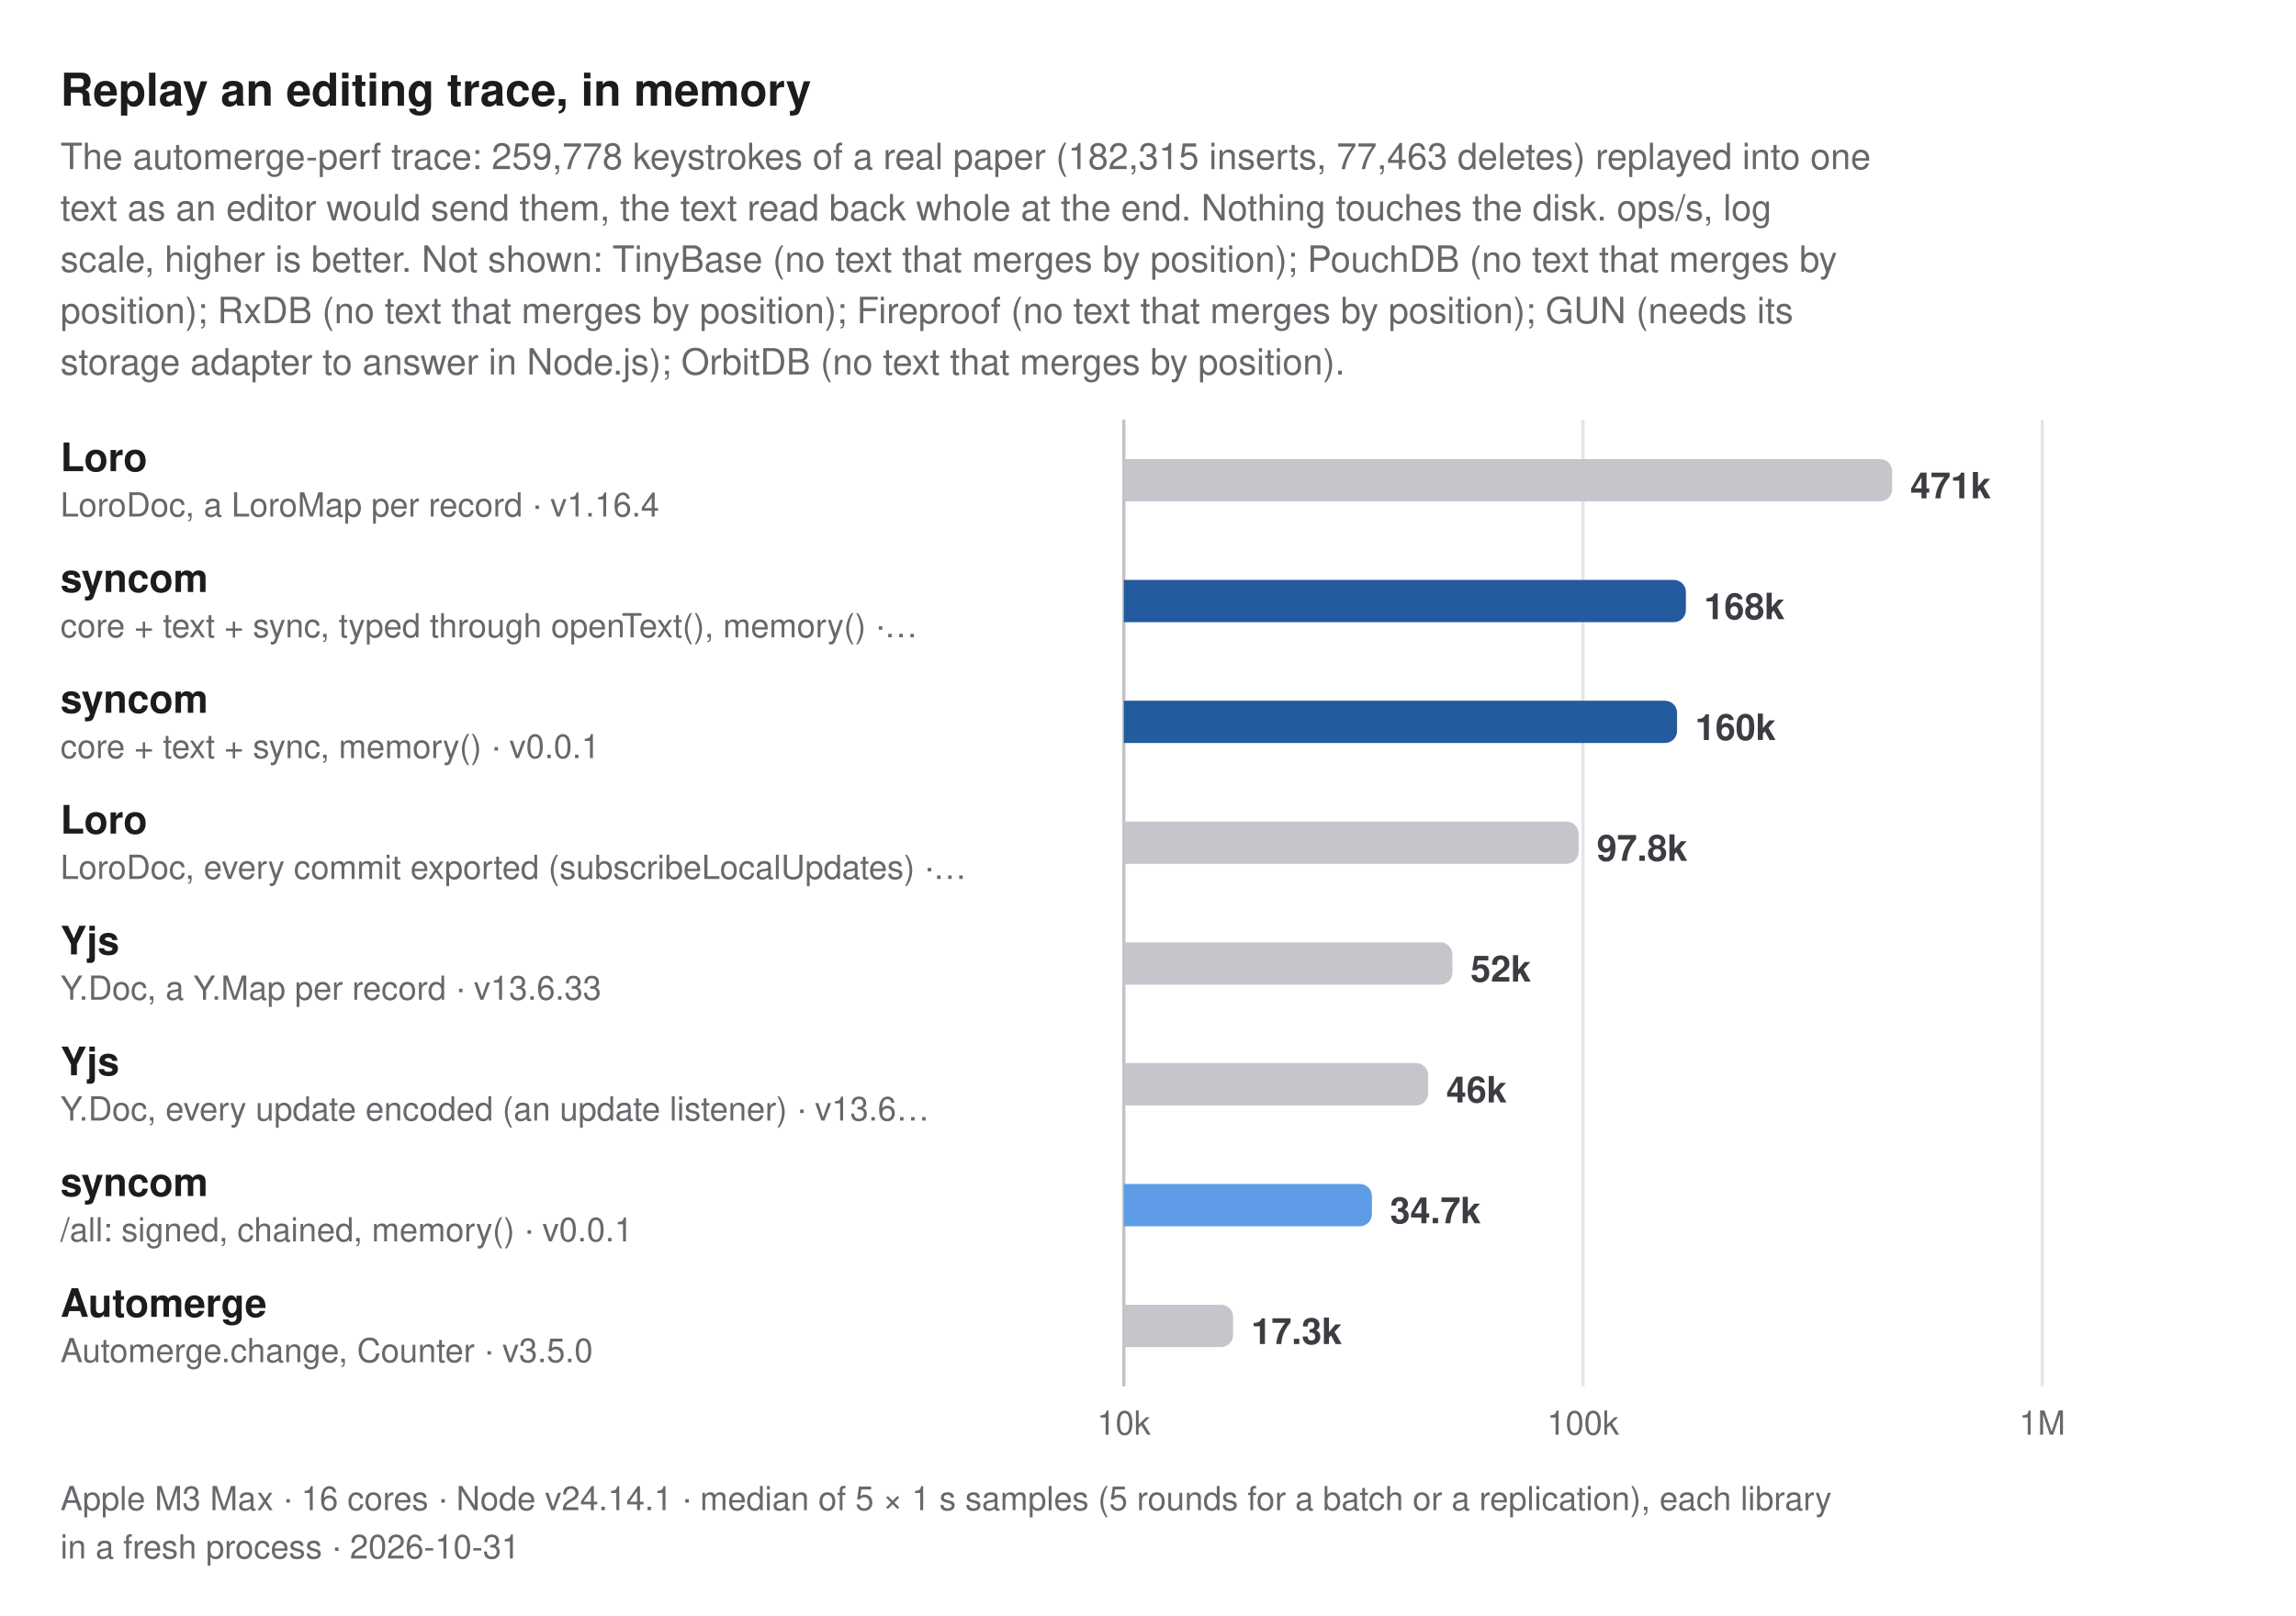
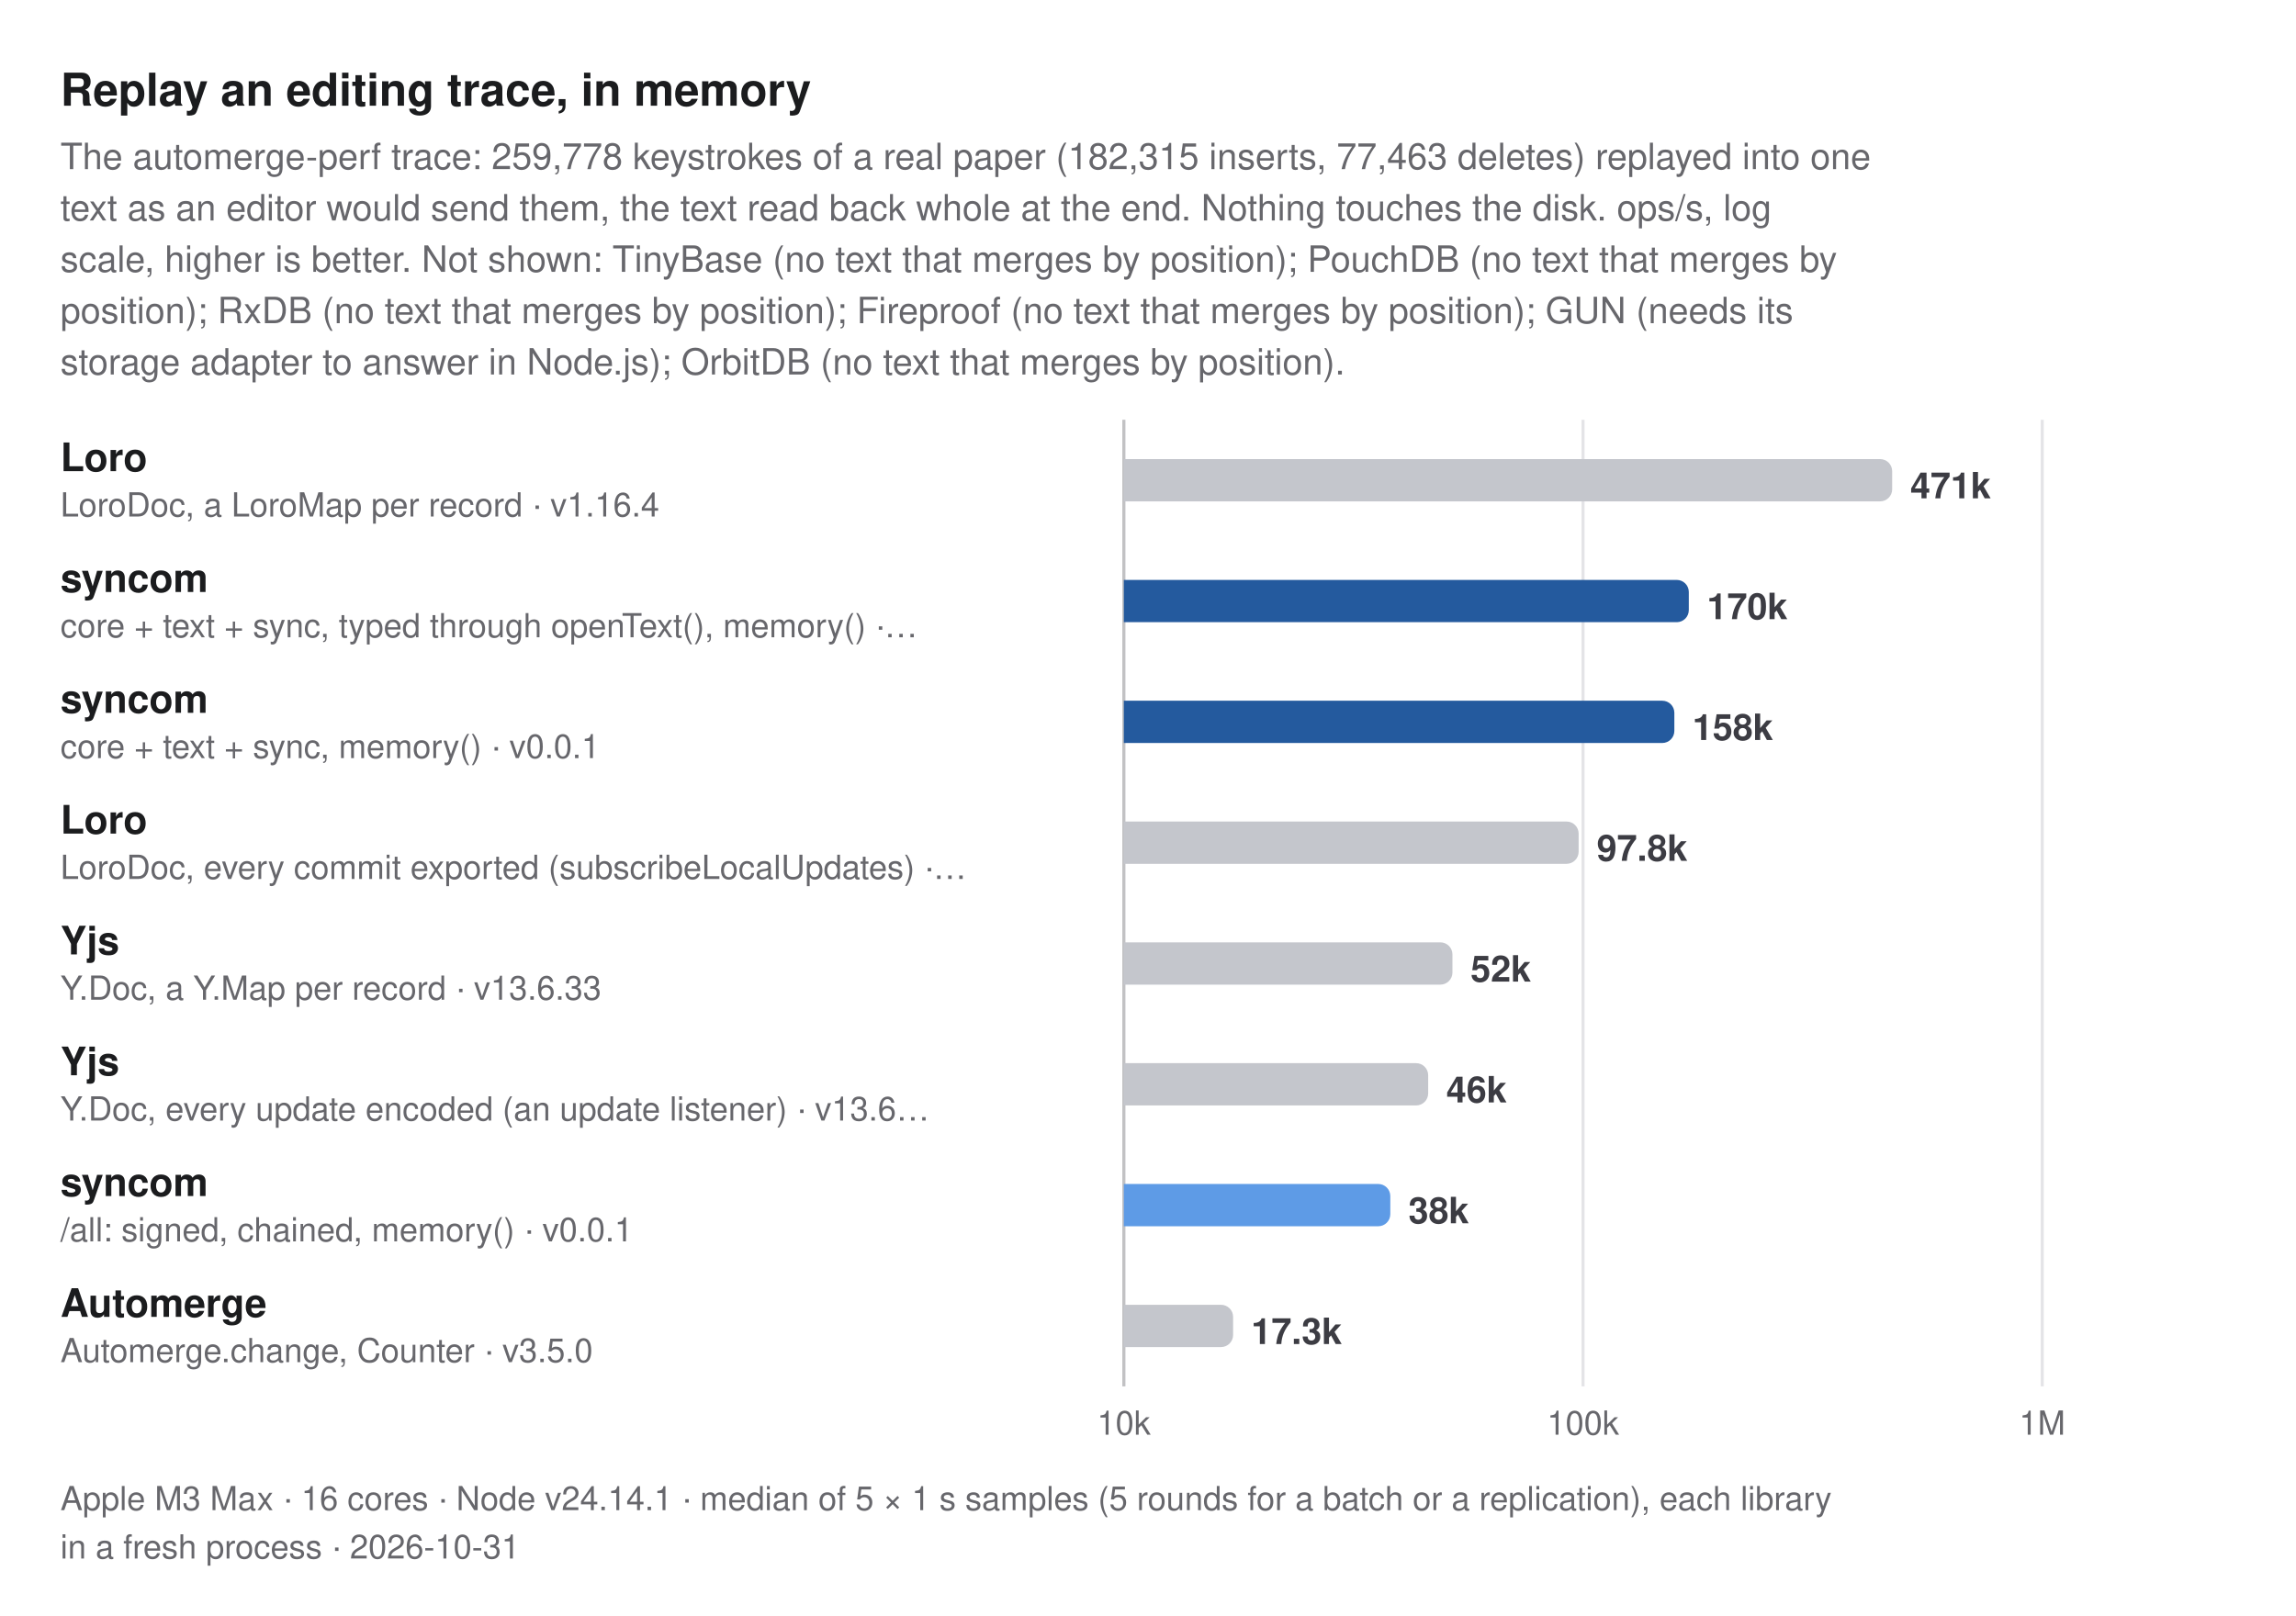
<svg xmlns="http://www.w3.org/2000/svg" width="760" height="535" viewBox="0 0 760 535" role="img" aria-label="Replay an editing trace, in memory. The automerge-perf trace: 259,778 keystrokes of a real paper (182,315 inserts, 77,463 deletes) replayed into one text as an editor would send them, the text read back whole at the end. Nothing touches the disk. ops/s, log scale, higher is better. Not shown: TinyBase (no text that merges by position); PouchDB (no text that merges by position); RxDB (no text that merges by position); Fireproof (no text that merges by position); GUN (needs its storage adapter to answer in Node.js); OrbitDB (no text that merges by position).">
  <style>
  text { font-family: -apple-system, BlinkMacSystemFont, "Segoe UI", Helvetica, Arial, sans-serif; }
  .title { font-size: 15px; font-weight: 700; fill: #1b1c1e; }
  .subtitle, .caption { font-size: 12px; fill: #67676c; }
  .caption { font-size: 11px; }
  .group { font-size: 11px; font-weight: 600; letter-spacing: 0.06em; fill: #67676c; }
  .label { font-size: 13px; font-weight: 600; fill: #1b1c1e; }
  .label.primary, .label.secondary { font-weight: 700; }
  .sublabel { font-size: 11px; fill: #67676c; }
  .value { font-size: 12px; font-weight: 600; fill: #3c3c43; font-variant-numeric: tabular-nums; }
  .value.small { font-size: 10px; }
  .legend { font-size: 11px; fill: #3c3c43; }
  .tick { font-size: 11px; fill: #67676c; font-variant-numeric: tabular-nums; }
  .grid { stroke: #e4e4e7; stroke-width: 1; }
  .axis { stroke: #c2c2c4; stroke-width: 1; }
  .ref { stroke: #67676c; stroke-width: 1; stroke-dasharray: 3 3; }
  .bar { fill: #c4c6cc; }
  .bar.primary { fill: #245a9e; }
  .bar.secondary { fill: #5e9be6; }
  @media (prefers-color-scheme: dark) {
    .title, .label { fill: #dfdfd6; }
    .subtitle, .caption, .group, .sublabel, .tick { fill: #98989f; }
    .value, .legend { fill: #c2c2c4; }
    .grid { stroke: #2e2e32; }
    .axis { stroke: #48484c; }
    .ref { stroke: #98989f; }
    .bar { fill: #46474e; }
    .bar.primary { fill: #8dbcf2; }
    .bar.secondary { fill: #3d7bd0; }
  }
</style>
  <text class="title" x="20" y="35">Replay an editing trace, in memory</text>
  <text class="subtitle" x="20" y="56">The automerge-perf trace: 259,778 keystrokes of a real paper (182,315 inserts, 77,463 deletes) replayed into one</text>
  <text class="subtitle" x="20" y="73">text as an editor would send them, the text read back whole at the end. Nothing touches the disk. ops/s, log</text>
  <text class="subtitle" x="20" y="90">scale, higher is better. Not shown: TinyBase (no text that merges by position); PouchDB (no text that merges by</text>
  <text class="subtitle" x="20" y="107">position); RxDB (no text that merges by position); Fireproof (no text that merges by position); GUN (needs its</text>
  <text class="subtitle" x="20" y="124">storage adapter to answer in Node.js); OrbitDB (no text that merges by position).</text>
  <line class="grid" x1="372" y1="139" x2="372" y2="459" />
  <text class="tick" x="372" y="475" text-anchor="middle">10k</text>
  <line class="grid" x1="524" y1="139" x2="524" y2="459" />
  <text class="tick" x="524" y="475" text-anchor="middle">100k</text>
  <line class="grid" x1="676" y1="139" x2="676" y2="459" />
  <text class="tick" x="676" y="475" text-anchor="middle">1M</text>
  <line class="axis" x1="372" y1="139" x2="372" y2="459" />
  <g>
    <text class="label" x="20" y="156">Loro</text>
    <text class="sublabel" x="20" y="171">LoroDoc, a LoroMap per record · v1.16.4</text>
    <path class="bar" d="M372,152H622.329A4,4 0 0 1 626.329,156V162A4,4 0 0 1 622.329,166H372Z" />
    <text class="value" x="632.329" y="165">471k</text>
  </g>
  <g>
    <text class="label primary" x="20" y="196">syncom</text>
    <text class="sublabel" x="20" y="211">core + text + sync, typed through openText(), memory() ·…</text>
-     <path class="bar primary" d="M372,192H554.051A4,4 0 0 1 558.051,196V202A4,4 0 0 1 554.051,206H372Z" />
-     <text class="value" x="564.051" y="205">168k</text>
+     <path class="bar primary" d="M372,192H555.012A4,4 0 0 1 559.012,196V202A4,4 0 0 1 555.012,206H372Z" />
+     <text class="value" x="565.012" y="205">170k</text>
  </g>
  <g>
    <text class="label primary" x="20" y="236">syncom</text>
    <text class="sublabel" x="20" y="251">core + text + sync, memory() · v0.0.1</text>
-     <path class="bar primary" d="M372,232H551.13A4,4 0 0 1 555.13,236V242A4,4 0 0 1 551.13,246H372Z" />
-     <text class="value" x="561.13" y="245">160k</text>
+     <path class="bar primary" d="M372,232H550.226A4,4 0 0 1 554.226,236V242A4,4 0 0 1 550.226,246H372Z" />
+     <text class="value" x="560.226" y="245">158k</text>
  </g>
  <g>
    <text class="label" x="20" y="276">Loro</text>
    <text class="sublabel" x="20" y="291">LoroDoc, every commit exported (subscribeLocalUpdates) ·…</text>
    <path class="bar" d="M372,272H518.546A4,4 0 0 1 522.546,276V282A4,4 0 0 1 518.546,286H372Z" />
    <text class="value" x="528.546" y="285">97.8k</text>
  </g>
  <g>
    <text class="label" x="20" y="316">Yjs</text>
    <text class="sublabel" x="20" y="331">Y.Doc, a Y.Map per record · v13.6.33</text>
    <path class="bar" d="M372,312H476.773A4,4 0 0 1 480.773,316V322A4,4 0 0 1 476.773,326H372Z" />
    <text class="value" x="486.773" y="325">52k</text>
  </g>
  <g>
    <text class="label" x="20" y="356">Yjs</text>
    <text class="sublabel" x="20" y="371">Y.Doc, every update encoded (an update listener) · v13.6…</text>
    <path class="bar" d="M372,352H468.743A4,4 0 0 1 472.743,356V362A4,4 0 0 1 468.743,366H372Z" />
    <text class="value" x="478.743" y="365">46k</text>
  </g>
  <g>
    <text class="label secondary" x="20" y="396">syncom</text>
    <text class="sublabel" x="20" y="411">/all: signed, chained, memory() · v0.0.1</text>
-     <path class="bar secondary" d="M372,392H450.12A4,4 0 0 1 454.12,396V402A4,4 0 0 1 450.12,406H372Z" />
-     <text class="value" x="460.12" y="405">34.7k</text>
+     <path class="bar secondary" d="M372,392H456.206A4,4 0 0 1 460.206,396V402A4,4 0 0 1 456.206,406H372Z" />
+     <text class="value" x="466.206" y="405">38k</text>
  </g>
  <g>
    <text class="label" x="20" y="436">Automerge</text>
    <text class="sublabel" x="20" y="451">Automerge.change, Counter · v3.5.0</text>
    <path class="bar" d="M372,432H404.171A4,4 0 0 1 408.171,436V442A4,4 0 0 1 404.171,446H372Z" />
    <text class="value" x="414.171" y="445">17.3k</text>
  </g>
  <text class="caption" x="20" y="500">Apple M3 Max · 16 cores · Node v24.14.1 · median of 5 × 1 s samples (5 rounds for a batch or a replication), each library</text>
  <text class="caption" x="20" y="516">in a fresh process · 2026-10-31</text>
</svg>
